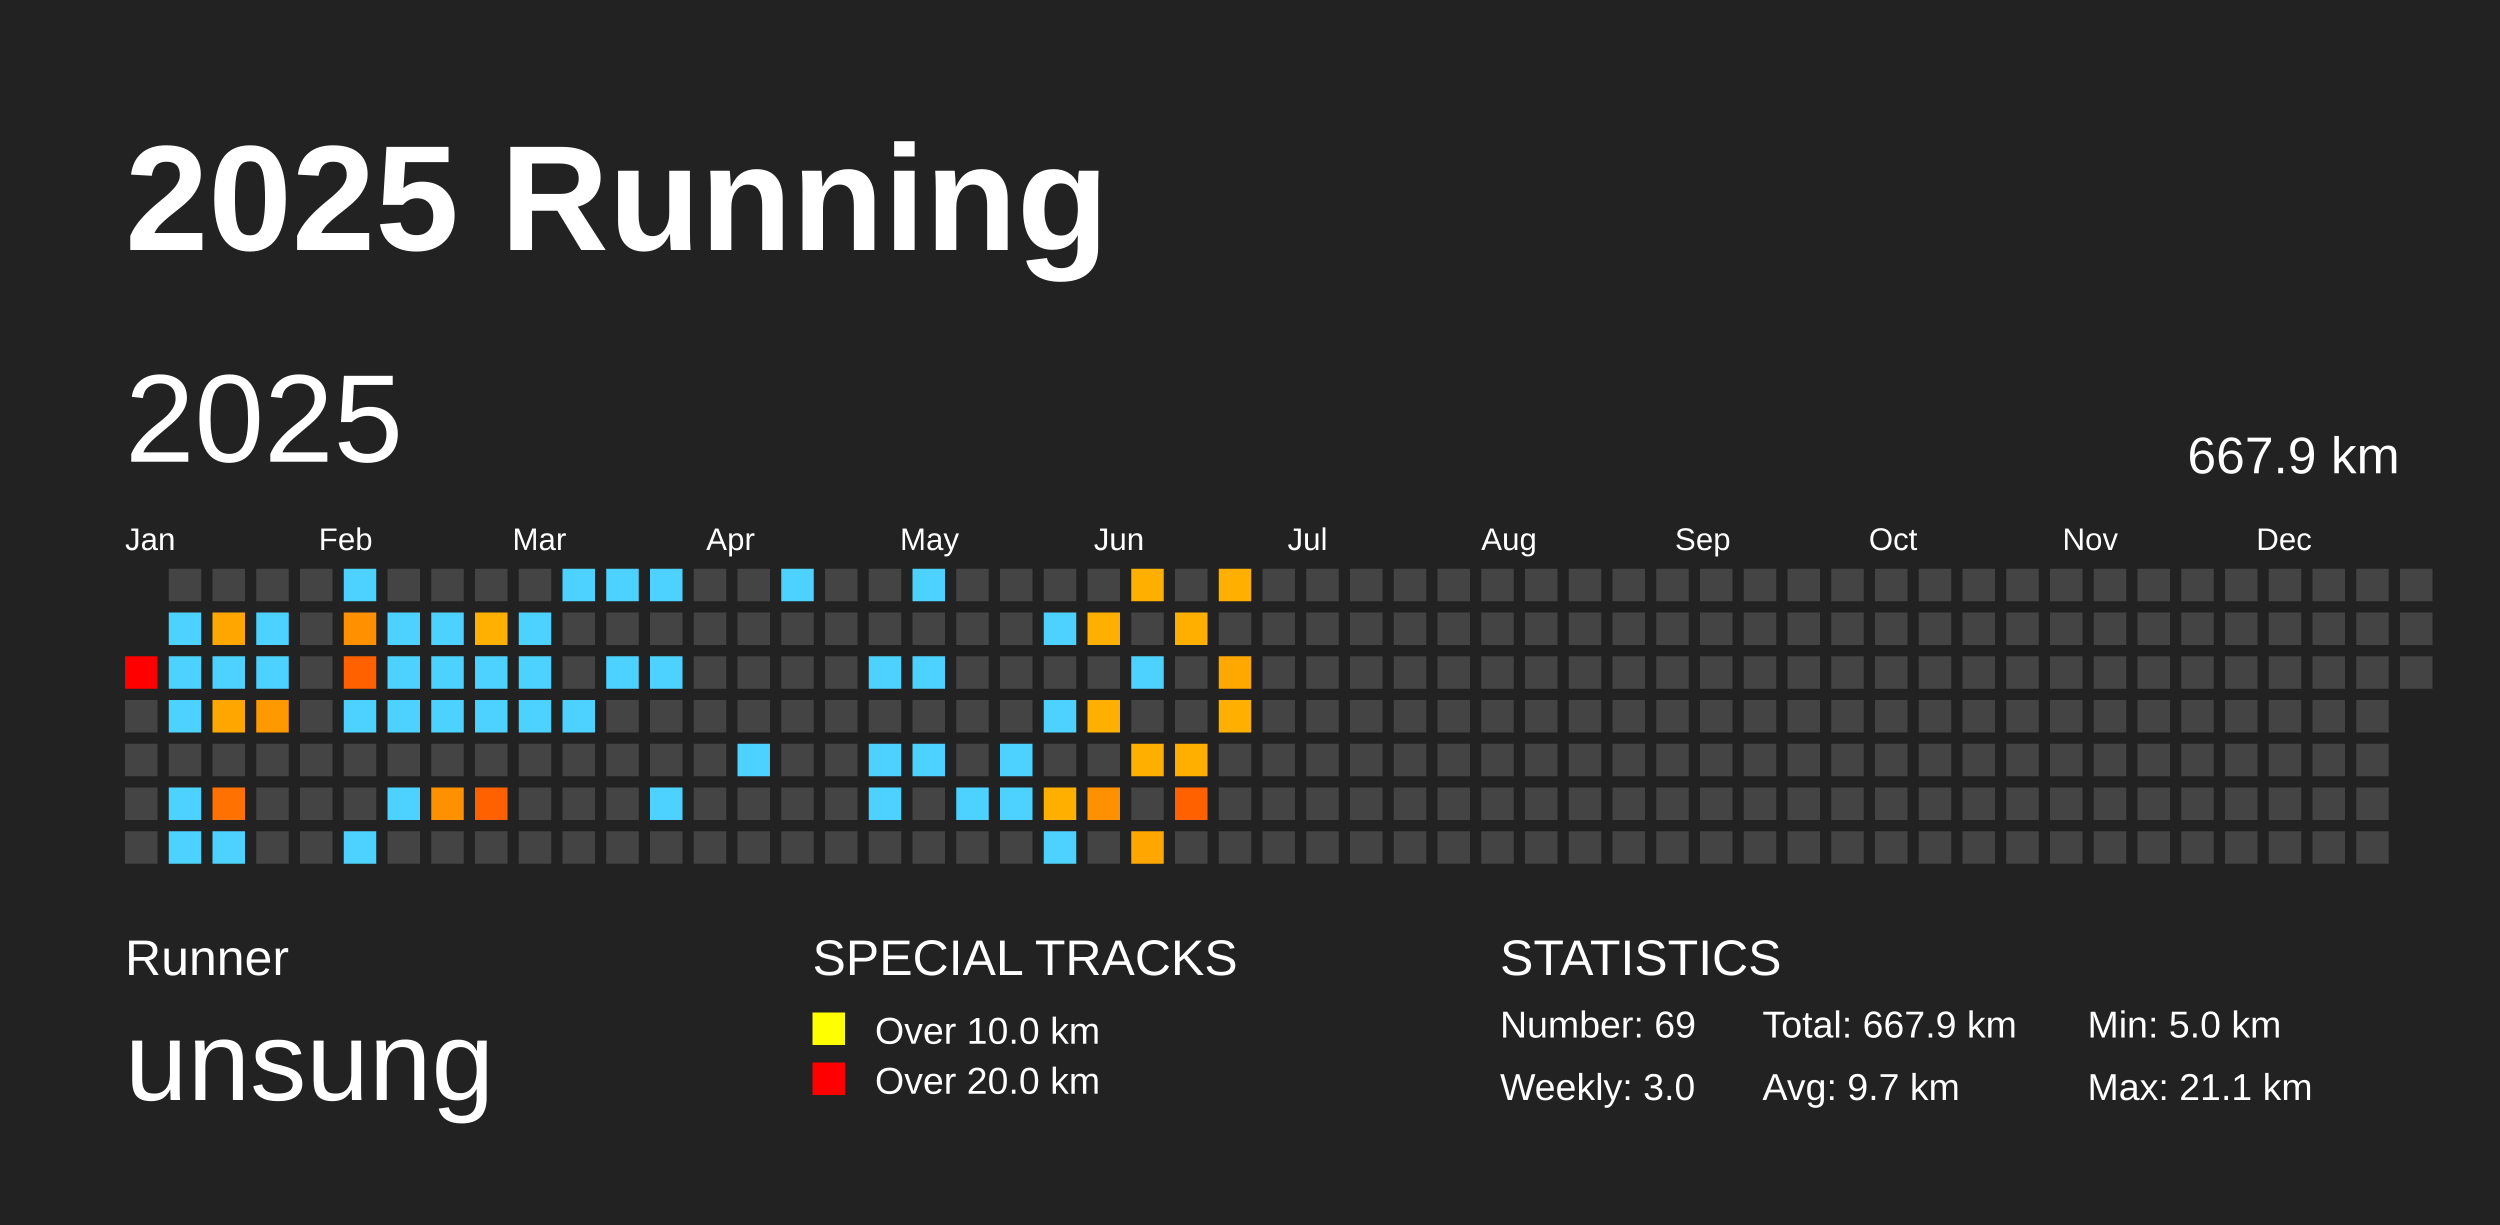
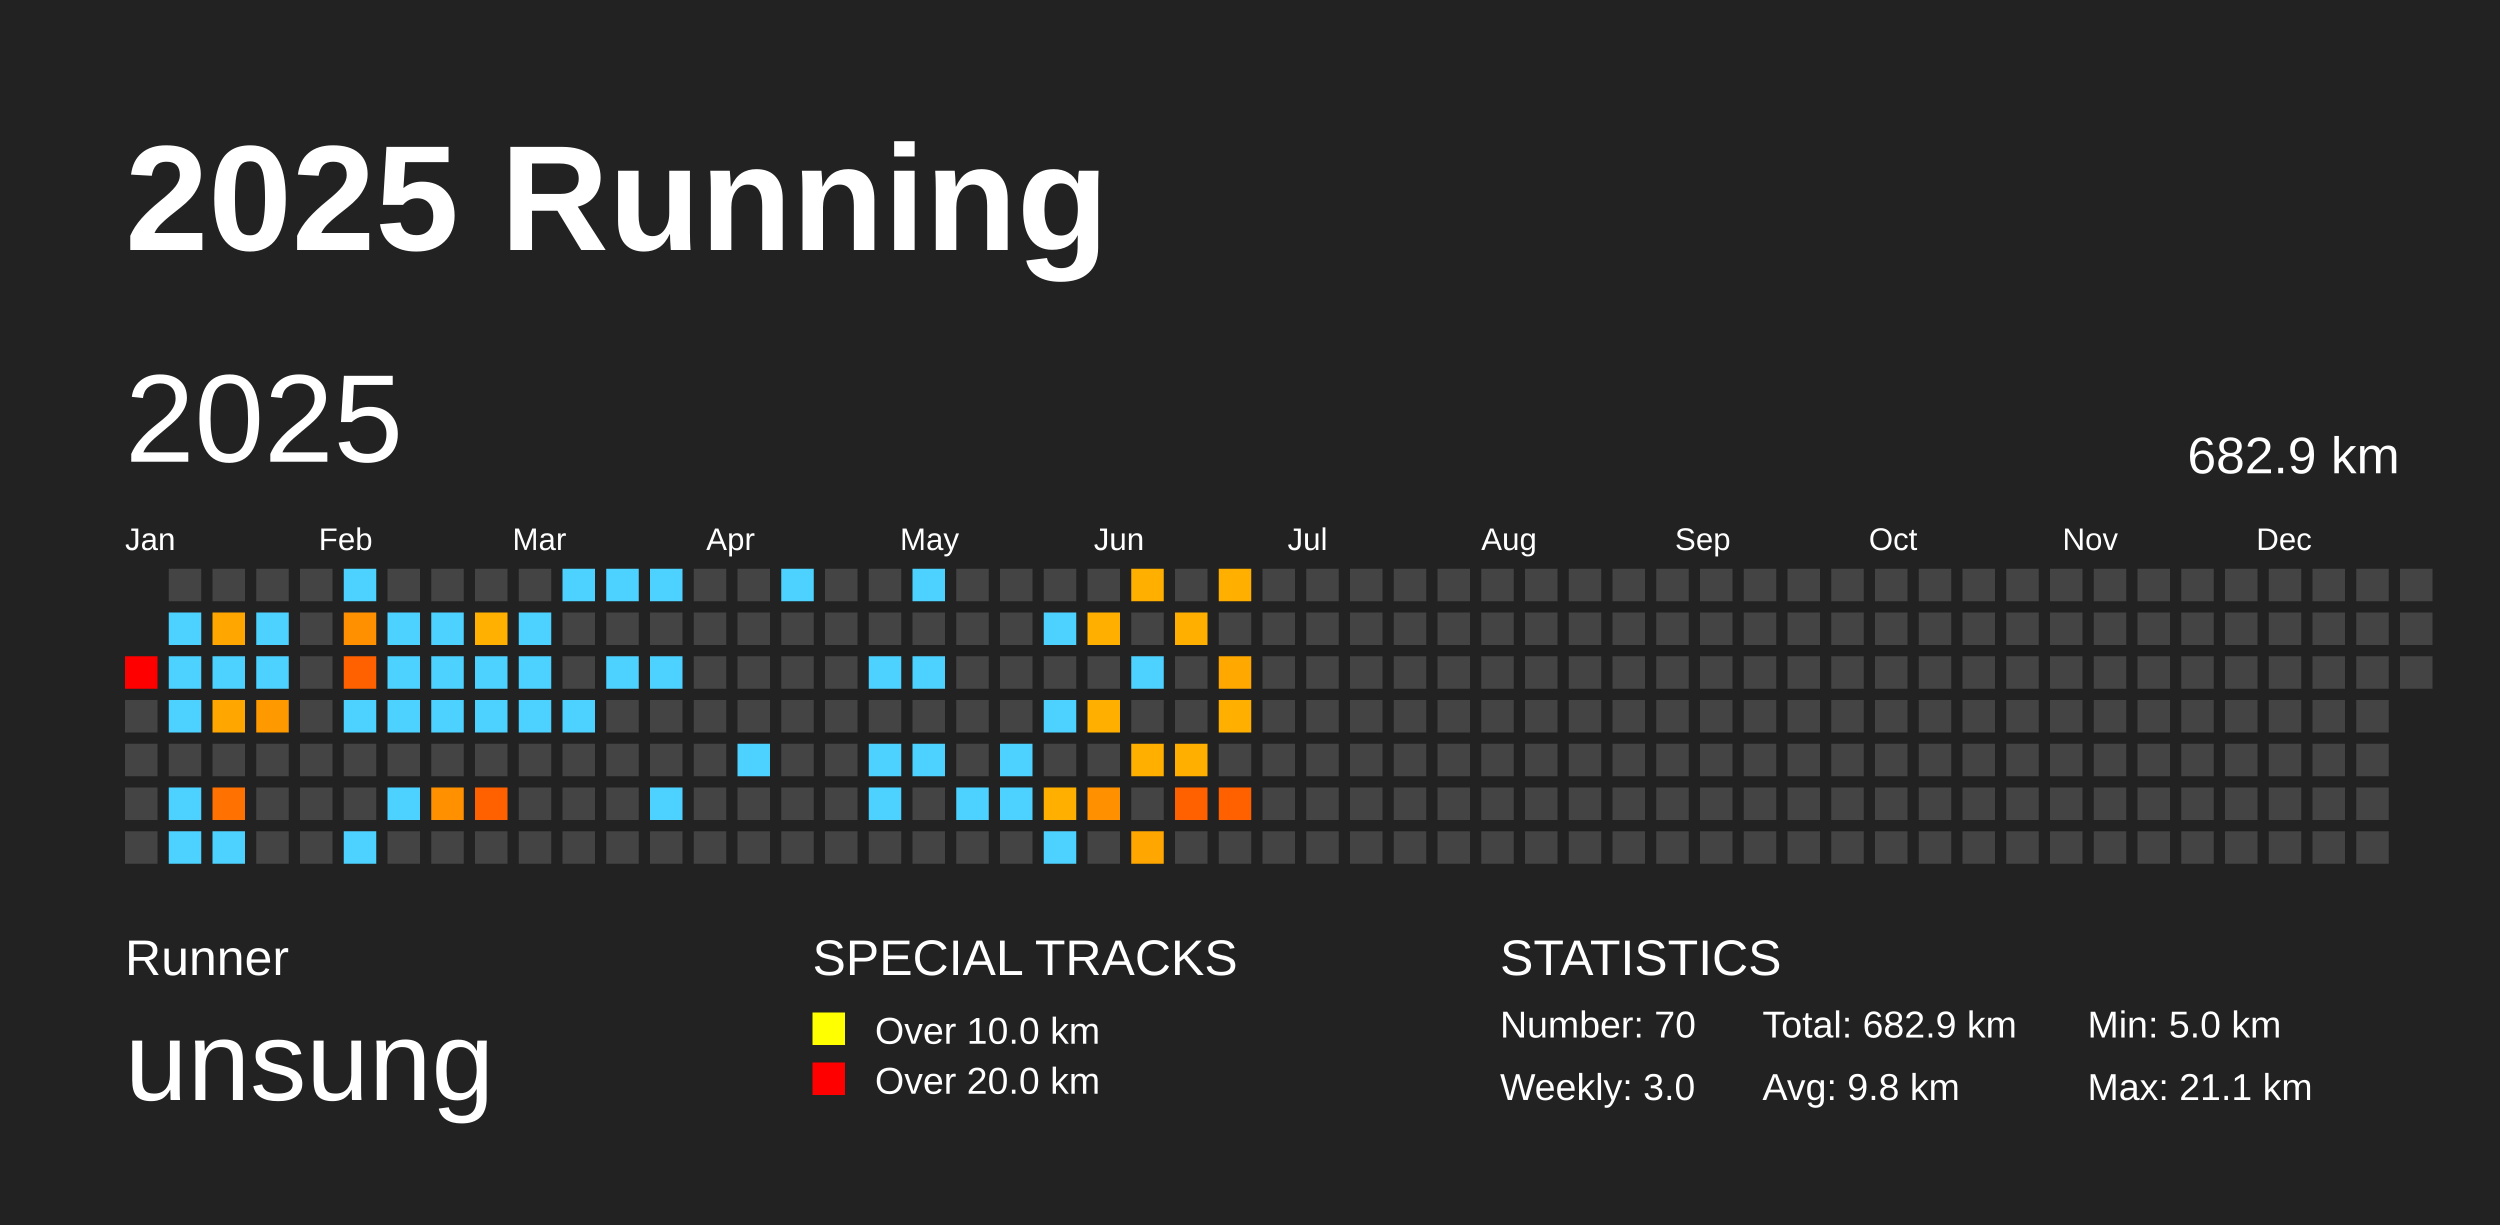
<svg xmlns="http://www.w3.org/2000/svg" baseProfile="full" height="98mm" version="1.1" viewBox="0,0,200,98" width="200mm">
  <defs />
  <rect fill="#222222" height="98" width="200" x="0" y="0" />
  <text fill="#FFFFFF" style="font-size:12px; font-family:Arial; font-weight:bold;" x="10" y="20">2025 Running</text>
  <text fill="#FFFFFF" style="font-size:4px; font-family:Arial" x="10" y="78">Runner</text>
  <text fill="#FFFFFF" style="font-size:9px; font-family:Arial" x="10" y="88">unsung</text>
  <text fill="#FFFFFF" style="font-size:4px; font-family:Arial" x="65" y="78">SPECIAL TRACKS</text>
  <rect fill="yellow" height="2.6" width="2.6" x="65" y="81" />
  <text fill="#FFFFFF" style="font-size:3px; font-family:Arial" x="70" y="83.5">Over 10.0 km</text>
  <rect fill="red" height="2.6" width="2.6" x="65" y="85" />
  <text fill="#FFFFFF" style="font-size:3px; font-family:Arial" x="70" y="87.5">Over 20.0 km</text>
  <text fill="#FFFFFF" style="font-size:4px; font-family:Arial" x="120" y="78">STATISTICS</text>
-   <text fill="#FFFFFF" style="font-size:3px; font-family:Arial" x="120" y="83">Number: 69</text>
+   <text fill="#FFFFFF" style="font-size:3px; font-family:Arial" x="120" y="83">Number: 70</text>
  <text fill="#FFFFFF" style="font-size:3px; font-family:Arial" x="120" y="88">Weekly: 3.0</text>
-   <text fill="#FFFFFF" style="font-size:3px; font-family:Arial" x="141" y="83">Total: 667.9 km</text>
-   <text fill="#FFFFFF" style="font-size:3px; font-family:Arial" x="141" y="88">Avg: 9.7 km</text>
+   <text fill="#FFFFFF" style="font-size:3px; font-family:Arial" x="141" y="83">Total: 682.9 km</text>
+   <text fill="#FFFFFF" style="font-size:3px; font-family:Arial" x="141" y="88">Avg: 9.8 km</text>
  <text fill="#FFFFFF" style="font-size:3px; font-family:Arial" x="167" y="83">Min: 5.0 km</text>
  <text fill="#FFFFFF" style="font-size:3px; font-family:Arial" x="167" y="88">Max: 21.1 km</text>
  <text dominant-baseline="hanging" fill="#FFFFFF" style="font-size:10.0px; font-family:Arial;" x="10" y="30">2025</text>
-   <text dominant-baseline="hanging" fill="#FFFFFF" style="font-size:4.125px; font-family:Arial;" x="175" y="35">667.9 km</text>
+   <text dominant-baseline="hanging" fill="#FFFFFF" style="font-size:4.125px; font-family:Arial;" x="175" y="35">682.9 km</text>
  <text fill="#FFFFFF" style="font-size:2.5px; font-family:Arial" x="10.0" y="44">Jan</text>
  <text fill="#FFFFFF" style="font-size:2.5px; font-family:Arial" x="25.5" y="44">Feb</text>
  <text fill="#FFFFFF" style="font-size:2.5px; font-family:Arial" x="41.0" y="44">Mar</text>
  <text fill="#FFFFFF" style="font-size:2.5px; font-family:Arial" x="56.5" y="44">Apr</text>
  <text fill="#FFFFFF" style="font-size:2.5px; font-family:Arial" x="72.0" y="44">May</text>
  <text fill="#FFFFFF" style="font-size:2.5px; font-family:Arial" x="87.5" y="44">Jun</text>
  <text fill="#FFFFFF" style="font-size:2.5px; font-family:Arial" x="103.0" y="44">Jul</text>
  <text fill="#FFFFFF" style="font-size:2.5px; font-family:Arial" x="118.5" y="44">Aug</text>
  <text fill="#FFFFFF" style="font-size:2.5px; font-family:Arial" x="134.0" y="44">Sep</text>
  <text fill="#FFFFFF" style="font-size:2.5px; font-family:Arial" x="149.5" y="44">Oct</text>
  <text fill="#FFFFFF" style="font-size:2.5px; font-family:Arial" x="165.0" y="44">Nov</text>
  <text fill="#FFFFFF" style="font-size:2.5px; font-family:Arial" x="180.5" y="44">Dec</text>
  <rect fill="red" height="2.6" width="2.6" x="10.0" y="52.5" />
  <rect fill="#444444" height="2.6" width="2.6" x="10.0" y="56.0" />
  <rect fill="#444444" height="2.6" width="2.6" x="10.0" y="59.5" />
  <rect fill="#444444" height="2.6" width="2.6" x="10.0" y="63.0" />
  <rect fill="#444444" height="2.6" width="2.6" x="10.0" y="66.5" />
  <rect fill="#444444" height="2.6" width="2.6" x="13.5" y="45.5" />
  <rect fill="#4dd2ff" height="2.6" width="2.6" x="13.5" y="49.0" />
  <rect fill="#4dd2ff" height="2.6" width="2.6" x="13.5" y="52.5" />
  <rect fill="#4dd2ff" height="2.6" width="2.6" x="13.5" y="56.0" />
  <rect fill="#444444" height="2.6" width="2.6" x="13.5" y="59.5" />
  <rect fill="#4dd2ff" height="2.6" width="2.6" x="13.5" y="63.0" />
  <rect fill="#4dd2ff" height="2.6" width="2.6" x="13.5" y="66.5" />
  <rect fill="#444444" height="2.6" width="2.6" x="17.0" y="45.5" />
  <rect fill="#ffa700" height="2.6" width="2.6" x="17.0" y="49.0" />
  <rect fill="#4dd2ff" height="2.6" width="2.6" x="17.0" y="52.5" />
  <rect fill="#ffa700" height="2.6" width="2.6" x="17.0" y="56.0" />
  <rect fill="#444444" height="2.6" width="2.6" x="17.0" y="59.5" />
  <rect fill="#ff7100" height="2.6" width="2.6" x="17.0" y="63.0" />
  <rect fill="#4dd2ff" height="2.6" width="2.6" x="17.0" y="66.5" />
  <rect fill="#444444" height="2.6" width="2.6" x="20.5" y="45.5" />
  <rect fill="#4dd2ff" height="2.6" width="2.6" x="20.5" y="49.0" />
  <rect fill="#4dd2ff" height="2.6" width="2.6" x="20.5" y="52.5" />
  <rect fill="#ff9900" height="2.6" width="2.6" x="20.5" y="56.0" />
  <rect fill="#444444" height="2.6" width="2.6" x="20.5" y="59.5" />
  <rect fill="#444444" height="2.6" width="2.6" x="20.5" y="63.0" />
  <rect fill="#444444" height="2.6" width="2.6" x="20.5" y="66.5" />
  <rect fill="#444444" height="2.6" width="2.6" x="24.0" y="45.5" />
  <rect fill="#444444" height="2.6" width="2.6" x="24.0" y="49.0" />
  <rect fill="#444444" height="2.6" width="2.6" x="24.0" y="52.5" />
  <rect fill="#444444" height="2.6" width="2.6" x="24.0" y="56.0" />
  <rect fill="#444444" height="2.6" width="2.6" x="24.0" y="59.5" />
  <rect fill="#444444" height="2.6" width="2.6" x="24.0" y="63.0" />
  <rect fill="#444444" height="2.6" width="2.6" x="24.0" y="66.5" />
  <rect fill="#4dd2ff" height="2.6" width="2.6" x="27.5" y="45.5" />
  <rect fill="#ff9000" height="2.6" width="2.6" x="27.5" y="49.0" />
  <rect fill="#ff6100" height="2.6" width="2.6" x="27.5" y="52.5" />
  <rect fill="#4dd2ff" height="2.6" width="2.6" x="27.5" y="56.0" />
  <rect fill="#444444" height="2.6" width="2.6" x="27.5" y="59.5" />
  <rect fill="#444444" height="2.6" width="2.6" x="27.5" y="63.0" />
  <rect fill="#4dd2ff" height="2.6" width="2.6" x="27.5" y="66.5" />
  <rect fill="#444444" height="2.6" width="2.6" x="31.0" y="45.5" />
  <rect fill="#4dd2ff" height="2.6" width="2.6" x="31.0" y="49.0" />
  <rect fill="#4dd2ff" height="2.6" width="2.6" x="31.0" y="52.5" />
  <rect fill="#4dd2ff" height="2.6" width="2.6" x="31.0" y="56.0" />
  <rect fill="#444444" height="2.6" width="2.6" x="31.0" y="59.5" />
  <rect fill="#4dd2ff" height="2.6" width="2.6" x="31.0" y="63.0" />
  <rect fill="#444444" height="2.6" width="2.6" x="31.0" y="66.5" />
  <rect fill="#444444" height="2.6" width="2.6" x="34.5" y="45.5" />
  <rect fill="#4dd2ff" height="2.6" width="2.6" x="34.5" y="49.0" />
  <rect fill="#4dd2ff" height="2.6" width="2.6" x="34.5" y="52.5" />
  <rect fill="#4dd2ff" height="2.6" width="2.6" x="34.5" y="56.0" />
  <rect fill="#444444" height="2.6" width="2.6" x="34.5" y="59.5" />
  <rect fill="#ff9100" height="2.6" width="2.6" x="34.5" y="63.0" />
  <rect fill="#444444" height="2.6" width="2.6" x="34.5" y="66.5" />
  <rect fill="#444444" height="2.6" width="2.6" x="38.0" y="45.5" />
  <rect fill="#ffb000" height="2.6" width="2.6" x="38.0" y="49.0" />
  <rect fill="#4dd2ff" height="2.6" width="2.6" x="38.0" y="52.5" />
  <rect fill="#4dd2ff" height="2.6" width="2.6" x="38.0" y="56.0" />
  <rect fill="#444444" height="2.6" width="2.6" x="38.0" y="59.5" />
  <rect fill="#ff6100" height="2.6" width="2.6" x="38.0" y="63.0" />
  <rect fill="#444444" height="2.6" width="2.6" x="38.0" y="66.5" />
  <rect fill="#444444" height="2.6" width="2.6" x="41.5" y="45.5" />
  <rect fill="#4dd2ff" height="2.6" width="2.6" x="41.5" y="49.0" />
  <rect fill="#4dd2ff" height="2.6" width="2.6" x="41.5" y="52.5" />
  <rect fill="#4dd2ff" height="2.6" width="2.6" x="41.5" y="56.0" />
  <rect fill="#444444" height="2.6" width="2.6" x="41.5" y="59.5" />
  <rect fill="#444444" height="2.6" width="2.6" x="41.5" y="63.0" />
  <rect fill="#444444" height="2.6" width="2.6" x="41.5" y="66.5" />
  <rect fill="#4dd2ff" height="2.6" width="2.6" x="45.0" y="45.5" />
  <rect fill="#444444" height="2.6" width="2.6" x="45.0" y="49.0" />
  <rect fill="#444444" height="2.6" width="2.6" x="45.0" y="52.5" />
  <rect fill="#4dd2ff" height="2.6" width="2.6" x="45.0" y="56.0" />
  <rect fill="#444444" height="2.6" width="2.6" x="45.0" y="59.5" />
  <rect fill="#444444" height="2.6" width="2.6" x="45.0" y="63.0" />
  <rect fill="#444444" height="2.6" width="2.6" x="45.0" y="66.5" />
  <rect fill="#4dd2ff" height="2.6" width="2.6" x="48.5" y="45.5" />
  <rect fill="#444444" height="2.6" width="2.6" x="48.5" y="49.0" />
  <rect fill="#4dd2ff" height="2.6" width="2.6" x="48.5" y="52.5" />
  <rect fill="#444444" height="2.6" width="2.6" x="48.5" y="56.0" />
  <rect fill="#444444" height="2.6" width="2.6" x="48.5" y="59.5" />
  <rect fill="#444444" height="2.6" width="2.6" x="48.5" y="63.0" />
  <rect fill="#444444" height="2.6" width="2.6" x="48.5" y="66.5" />
  <rect fill="#4dd2ff" height="2.6" width="2.6" x="52.0" y="45.5" />
  <rect fill="#444444" height="2.6" width="2.6" x="52.0" y="49.0" />
  <rect fill="#4dd2ff" height="2.6" width="2.6" x="52.0" y="52.5" />
  <rect fill="#444444" height="2.6" width="2.6" x="52.0" y="56.0" />
  <rect fill="#444444" height="2.6" width="2.6" x="52.0" y="59.5" />
  <rect fill="#4dd2ff" height="2.6" width="2.6" x="52.0" y="63.0" />
  <rect fill="#444444" height="2.6" width="2.6" x="52.0" y="66.5" />
  <rect fill="#444444" height="2.6" width="2.6" x="55.5" y="45.5" />
  <rect fill="#444444" height="2.6" width="2.6" x="55.5" y="49.0" />
  <rect fill="#444444" height="2.6" width="2.6" x="55.5" y="52.5" />
  <rect fill="#444444" height="2.6" width="2.6" x="55.5" y="56.0" />
  <rect fill="#444444" height="2.6" width="2.6" x="55.5" y="59.5" />
  <rect fill="#444444" height="2.6" width="2.6" x="55.5" y="63.0" />
  <rect fill="#444444" height="2.6" width="2.6" x="55.5" y="66.5" />
  <rect fill="#444444" height="2.6" width="2.6" x="59.0" y="45.5" />
  <rect fill="#444444" height="2.6" width="2.6" x="59.0" y="49.0" />
  <rect fill="#444444" height="2.6" width="2.6" x="59.0" y="52.5" />
  <rect fill="#444444" height="2.6" width="2.6" x="59.0" y="56.0" />
  <rect fill="#4dd2ff" height="2.6" width="2.6" x="59.0" y="59.5" />
  <rect fill="#444444" height="2.6" width="2.6" x="59.0" y="63.0" />
  <rect fill="#444444" height="2.6" width="2.6" x="59.0" y="66.5" />
  <rect fill="#4dd2ff" height="2.6" width="2.6" x="62.5" y="45.5" />
  <rect fill="#444444" height="2.6" width="2.6" x="62.5" y="49.0" />
  <rect fill="#444444" height="2.6" width="2.6" x="62.5" y="52.5" />
  <rect fill="#444444" height="2.6" width="2.6" x="62.5" y="56.0" />
  <rect fill="#444444" height="2.6" width="2.6" x="62.5" y="59.5" />
  <rect fill="#444444" height="2.6" width="2.6" x="62.5" y="63.0" />
  <rect fill="#444444" height="2.6" width="2.6" x="62.5" y="66.5" />
  <rect fill="#444444" height="2.6" width="2.6" x="66.0" y="45.5" />
  <rect fill="#444444" height="2.6" width="2.6" x="66.0" y="49.0" />
  <rect fill="#444444" height="2.6" width="2.6" x="66.0" y="52.5" />
  <rect fill="#444444" height="2.6" width="2.6" x="66.0" y="56.0" />
  <rect fill="#444444" height="2.6" width="2.6" x="66.0" y="59.5" />
  <rect fill="#444444" height="2.6" width="2.6" x="66.0" y="63.0" />
  <rect fill="#444444" height="2.6" width="2.6" x="66.0" y="66.5" />
  <rect fill="#444444" height="2.6" width="2.6" x="69.5" y="45.5" />
  <rect fill="#444444" height="2.6" width="2.6" x="69.5" y="49.0" />
  <rect fill="#4dd2ff" height="2.6" width="2.6" x="69.5" y="52.5" />
  <rect fill="#444444" height="2.6" width="2.6" x="69.5" y="56.0" />
  <rect fill="#4dd2ff" height="2.6" width="2.6" x="69.5" y="59.5" />
  <rect fill="#4dd2ff" height="2.6" width="2.6" x="69.5" y="63.0" />
  <rect fill="#444444" height="2.6" width="2.6" x="69.5" y="66.5" />
  <rect fill="#4dd2ff" height="2.6" width="2.6" x="73.0" y="45.5" />
  <rect fill="#444444" height="2.6" width="2.6" x="73.0" y="49.0" />
  <rect fill="#4dd2ff" height="2.6" width="2.6" x="73.0" y="52.5" />
  <rect fill="#444444" height="2.6" width="2.6" x="73.0" y="56.0" />
  <rect fill="#4dd2ff" height="2.6" width="2.6" x="73.0" y="59.5" />
  <rect fill="#444444" height="2.6" width="2.6" x="73.0" y="63.0" />
  <rect fill="#444444" height="2.6" width="2.6" x="73.0" y="66.5" />
  <rect fill="#444444" height="2.6" width="2.6" x="76.5" y="45.5" />
  <rect fill="#444444" height="2.6" width="2.6" x="76.5" y="49.0" />
  <rect fill="#444444" height="2.6" width="2.6" x="76.5" y="52.5" />
  <rect fill="#444444" height="2.6" width="2.6" x="76.5" y="56.0" />
  <rect fill="#444444" height="2.6" width="2.6" x="76.5" y="59.5" />
  <rect fill="#4dd2ff" height="2.6" width="2.6" x="76.5" y="63.0" />
  <rect fill="#444444" height="2.6" width="2.6" x="76.5" y="66.5" />
  <rect fill="#444444" height="2.6" width="2.6" x="80.0" y="45.5" />
  <rect fill="#444444" height="2.6" width="2.6" x="80.0" y="49.0" />
  <rect fill="#444444" height="2.6" width="2.6" x="80.0" y="52.5" />
  <rect fill="#444444" height="2.6" width="2.6" x="80.0" y="56.0" />
  <rect fill="#4dd2ff" height="2.6" width="2.6" x="80.0" y="59.5" />
  <rect fill="#4dd2ff" height="2.6" width="2.6" x="80.0" y="63.0" />
  <rect fill="#444444" height="2.6" width="2.6" x="80.0" y="66.5" />
  <rect fill="#444444" height="2.6" width="2.6" x="83.5" y="45.5" />
  <rect fill="#4dd2ff" height="2.6" width="2.6" x="83.5" y="49.0" />
  <rect fill="#444444" height="2.6" width="2.6" x="83.5" y="52.5" />
  <rect fill="#4dd2ff" height="2.6" width="2.6" x="83.5" y="56.0" />
  <rect fill="#444444" height="2.6" width="2.6" x="83.5" y="59.5" />
  <rect fill="#ffaf00" height="2.6" width="2.6" x="83.5" y="63.0" />
  <rect fill="#4dd2ff" height="2.6" width="2.6" x="83.5" y="66.5" />
  <rect fill="#444444" height="2.6" width="2.6" x="87.0" y="45.5" />
  <rect fill="#ffaf00" height="2.6" width="2.6" x="87.0" y="49.0" />
  <rect fill="#444444" height="2.6" width="2.6" x="87.0" y="52.5" />
  <rect fill="#ffaf00" height="2.6" width="2.6" x="87.0" y="56.0" />
  <rect fill="#444444" height="2.6" width="2.6" x="87.0" y="59.5" />
  <rect fill="#ff9000" height="2.6" width="2.6" x="87.0" y="63.0" />
  <rect fill="#444444" height="2.6" width="2.6" x="87.0" y="66.5" />
  <rect fill="#ffaf00" height="2.6" width="2.6" x="90.5" y="45.5" />
  <rect fill="#444444" height="2.6" width="2.6" x="90.5" y="49.0" />
  <rect fill="#4dd2ff" height="2.6" width="2.6" x="90.5" y="52.5" />
  <rect fill="#444444" height="2.6" width="2.6" x="90.5" y="56.0" />
  <rect fill="#ffaf00" height="2.6" width="2.6" x="90.5" y="59.5" />
  <rect fill="#444444" height="2.6" width="2.6" x="90.5" y="63.0" />
  <rect fill="#ffa700" height="2.6" width="2.6" x="90.5" y="66.5" />
  <rect fill="#444444" height="2.6" width="2.6" x="94.0" y="45.5" />
  <rect fill="#ffaf00" height="2.6" width="2.6" x="94.0" y="49.0" />
  <rect fill="#444444" height="2.6" width="2.6" x="94.0" y="52.5" />
  <rect fill="#444444" height="2.6" width="2.6" x="94.0" y="56.0" />
  <rect fill="#ffaf00" height="2.6" width="2.6" x="94.0" y="59.5" />
  <rect fill="#ff6000" height="2.6" width="2.6" x="94.0" y="63.0" />
  <rect fill="#444444" height="2.6" width="2.6" x="94.0" y="66.5" />
  <rect fill="#ffaf00" height="2.6" width="2.6" x="97.5" y="45.5" />
  <rect fill="#444444" height="2.6" width="2.6" x="97.5" y="49.0" />
  <rect fill="#ffa800" height="2.6" width="2.6" x="97.5" y="52.5" />
  <rect fill="#ffaf00" height="2.6" width="2.6" x="97.5" y="56.0" />
  <rect fill="#444444" height="2.6" width="2.6" x="97.5" y="59.5" />
-   <rect fill="#444444" height="2.6" width="2.6" x="97.5" y="63.0" />
+   <rect fill="#ff6000" height="2.6" width="2.6" x="97.5" y="63.0" />
  <rect fill="#444444" height="2.6" width="2.6" x="97.5" y="66.5" />
  <rect fill="#444444" height="2.6" width="2.6" x="101.0" y="45.5" />
  <rect fill="#444444" height="2.6" width="2.6" x="101.0" y="49.0" />
  <rect fill="#444444" height="2.6" width="2.6" x="101.0" y="52.5" />
  <rect fill="#444444" height="2.6" width="2.6" x="101.0" y="56.0" />
  <rect fill="#444444" height="2.6" width="2.6" x="101.0" y="59.5" />
  <rect fill="#444444" height="2.6" width="2.6" x="101.0" y="63.0" />
  <rect fill="#444444" height="2.6" width="2.6" x="101.0" y="66.5" />
  <rect fill="#444444" height="2.6" width="2.6" x="104.5" y="45.5" />
  <rect fill="#444444" height="2.6" width="2.6" x="104.5" y="49.0" />
  <rect fill="#444444" height="2.6" width="2.6" x="104.5" y="52.5" />
  <rect fill="#444444" height="2.6" width="2.6" x="104.5" y="56.0" />
  <rect fill="#444444" height="2.6" width="2.6" x="104.5" y="59.5" />
  <rect fill="#444444" height="2.6" width="2.6" x="104.5" y="63.0" />
  <rect fill="#444444" height="2.6" width="2.6" x="104.5" y="66.5" />
  <rect fill="#444444" height="2.6" width="2.6" x="108.0" y="45.5" />
  <rect fill="#444444" height="2.6" width="2.6" x="108.0" y="49.0" />
  <rect fill="#444444" height="2.6" width="2.6" x="108.0" y="52.5" />
  <rect fill="#444444" height="2.6" width="2.6" x="108.0" y="56.0" />
  <rect fill="#444444" height="2.6" width="2.6" x="108.0" y="59.5" />
  <rect fill="#444444" height="2.6" width="2.6" x="108.0" y="63.0" />
  <rect fill="#444444" height="2.6" width="2.6" x="108.0" y="66.5" />
  <rect fill="#444444" height="2.6" width="2.6" x="111.5" y="45.5" />
  <rect fill="#444444" height="2.6" width="2.6" x="111.5" y="49.0" />
  <rect fill="#444444" height="2.6" width="2.6" x="111.5" y="52.5" />
  <rect fill="#444444" height="2.6" width="2.6" x="111.5" y="56.0" />
  <rect fill="#444444" height="2.6" width="2.6" x="111.5" y="59.5" />
  <rect fill="#444444" height="2.6" width="2.6" x="111.5" y="63.0" />
  <rect fill="#444444" height="2.6" width="2.6" x="111.5" y="66.5" />
  <rect fill="#444444" height="2.6" width="2.6" x="115.0" y="45.5" />
  <rect fill="#444444" height="2.6" width="2.6" x="115.0" y="49.0" />
  <rect fill="#444444" height="2.6" width="2.6" x="115.0" y="52.5" />
  <rect fill="#444444" height="2.6" width="2.6" x="115.0" y="56.0" />
  <rect fill="#444444" height="2.6" width="2.6" x="115.0" y="59.5" />
  <rect fill="#444444" height="2.6" width="2.6" x="115.0" y="63.0" />
  <rect fill="#444444" height="2.6" width="2.6" x="115.0" y="66.5" />
  <rect fill="#444444" height="2.6" width="2.6" x="118.5" y="45.5" />
  <rect fill="#444444" height="2.6" width="2.6" x="118.5" y="49.0" />
  <rect fill="#444444" height="2.6" width="2.6" x="118.5" y="52.5" />
  <rect fill="#444444" height="2.6" width="2.6" x="118.5" y="56.0" />
  <rect fill="#444444" height="2.6" width="2.6" x="118.5" y="59.5" />
  <rect fill="#444444" height="2.6" width="2.6" x="118.5" y="63.0" />
  <rect fill="#444444" height="2.6" width="2.6" x="118.5" y="66.5" />
  <rect fill="#444444" height="2.6" width="2.6" x="122.0" y="45.5" />
  <rect fill="#444444" height="2.6" width="2.6" x="122.0" y="49.0" />
  <rect fill="#444444" height="2.6" width="2.6" x="122.0" y="52.5" />
  <rect fill="#444444" height="2.6" width="2.6" x="122.0" y="56.0" />
  <rect fill="#444444" height="2.6" width="2.6" x="122.0" y="59.5" />
  <rect fill="#444444" height="2.6" width="2.6" x="122.0" y="63.0" />
  <rect fill="#444444" height="2.6" width="2.6" x="122.0" y="66.5" />
  <rect fill="#444444" height="2.6" width="2.6" x="125.5" y="45.5" />
  <rect fill="#444444" height="2.6" width="2.6" x="125.5" y="49.0" />
  <rect fill="#444444" height="2.6" width="2.6" x="125.5" y="52.5" />
  <rect fill="#444444" height="2.6" width="2.6" x="125.5" y="56.0" />
  <rect fill="#444444" height="2.6" width="2.6" x="125.5" y="59.5" />
  <rect fill="#444444" height="2.6" width="2.6" x="125.5" y="63.0" />
  <rect fill="#444444" height="2.6" width="2.6" x="125.5" y="66.5" />
  <rect fill="#444444" height="2.6" width="2.6" x="129.0" y="45.5" />
  <rect fill="#444444" height="2.6" width="2.6" x="129.0" y="49.0" />
  <rect fill="#444444" height="2.6" width="2.6" x="129.0" y="52.5" />
  <rect fill="#444444" height="2.6" width="2.6" x="129.0" y="56.0" />
  <rect fill="#444444" height="2.6" width="2.6" x="129.0" y="59.5" />
  <rect fill="#444444" height="2.6" width="2.6" x="129.0" y="63.0" />
  <rect fill="#444444" height="2.6" width="2.6" x="129.0" y="66.5" />
  <rect fill="#444444" height="2.6" width="2.6" x="132.5" y="45.5" />
  <rect fill="#444444" height="2.6" width="2.6" x="132.5" y="49.0" />
  <rect fill="#444444" height="2.6" width="2.6" x="132.5" y="52.5" />
  <rect fill="#444444" height="2.6" width="2.6" x="132.5" y="56.0" />
  <rect fill="#444444" height="2.6" width="2.6" x="132.5" y="59.5" />
  <rect fill="#444444" height="2.6" width="2.6" x="132.5" y="63.0" />
  <rect fill="#444444" height="2.6" width="2.6" x="132.5" y="66.5" />
  <rect fill="#444444" height="2.6" width="2.6" x="136.0" y="45.5" />
  <rect fill="#444444" height="2.6" width="2.6" x="136.0" y="49.0" />
  <rect fill="#444444" height="2.6" width="2.6" x="136.0" y="52.5" />
  <rect fill="#444444" height="2.6" width="2.6" x="136.0" y="56.0" />
  <rect fill="#444444" height="2.6" width="2.6" x="136.0" y="59.5" />
  <rect fill="#444444" height="2.6" width="2.6" x="136.0" y="63.0" />
  <rect fill="#444444" height="2.6" width="2.6" x="136.0" y="66.5" />
  <rect fill="#444444" height="2.6" width="2.6" x="139.5" y="45.5" />
  <rect fill="#444444" height="2.6" width="2.6" x="139.5" y="49.0" />
  <rect fill="#444444" height="2.6" width="2.6" x="139.5" y="52.5" />
  <rect fill="#444444" height="2.6" width="2.6" x="139.5" y="56.0" />
  <rect fill="#444444" height="2.6" width="2.6" x="139.5" y="59.5" />
  <rect fill="#444444" height="2.6" width="2.6" x="139.5" y="63.0" />
  <rect fill="#444444" height="2.6" width="2.6" x="139.5" y="66.5" />
  <rect fill="#444444" height="2.6" width="2.6" x="143.0" y="45.5" />
  <rect fill="#444444" height="2.6" width="2.6" x="143.0" y="49.0" />
  <rect fill="#444444" height="2.6" width="2.6" x="143.0" y="52.5" />
  <rect fill="#444444" height="2.6" width="2.6" x="143.0" y="56.0" />
  <rect fill="#444444" height="2.6" width="2.6" x="143.0" y="59.5" />
  <rect fill="#444444" height="2.6" width="2.6" x="143.0" y="63.0" />
  <rect fill="#444444" height="2.6" width="2.6" x="143.0" y="66.5" />
  <rect fill="#444444" height="2.6" width="2.6" x="146.5" y="45.5" />
  <rect fill="#444444" height="2.6" width="2.6" x="146.5" y="49.0" />
  <rect fill="#444444" height="2.6" width="2.6" x="146.5" y="52.5" />
  <rect fill="#444444" height="2.6" width="2.6" x="146.5" y="56.0" />
  <rect fill="#444444" height="2.6" width="2.6" x="146.5" y="59.5" />
  <rect fill="#444444" height="2.6" width="2.6" x="146.5" y="63.0" />
  <rect fill="#444444" height="2.6" width="2.6" x="146.5" y="66.5" />
  <rect fill="#444444" height="2.6" width="2.6" x="150.0" y="45.5" />
  <rect fill="#444444" height="2.6" width="2.6" x="150.0" y="49.0" />
  <rect fill="#444444" height="2.6" width="2.6" x="150.0" y="52.5" />
  <rect fill="#444444" height="2.6" width="2.6" x="150.0" y="56.0" />
  <rect fill="#444444" height="2.6" width="2.6" x="150.0" y="59.5" />
  <rect fill="#444444" height="2.6" width="2.6" x="150.0" y="63.0" />
  <rect fill="#444444" height="2.6" width="2.6" x="150.0" y="66.5" />
  <rect fill="#444444" height="2.6" width="2.6" x="153.5" y="45.5" />
  <rect fill="#444444" height="2.6" width="2.6" x="153.5" y="49.0" />
  <rect fill="#444444" height="2.6" width="2.6" x="153.5" y="52.5" />
  <rect fill="#444444" height="2.6" width="2.6" x="153.5" y="56.0" />
  <rect fill="#444444" height="2.6" width="2.6" x="153.5" y="59.5" />
  <rect fill="#444444" height="2.6" width="2.6" x="153.5" y="63.0" />
  <rect fill="#444444" height="2.6" width="2.6" x="153.5" y="66.5" />
  <rect fill="#444444" height="2.6" width="2.6" x="157.0" y="45.5" />
  <rect fill="#444444" height="2.6" width="2.6" x="157.0" y="49.0" />
  <rect fill="#444444" height="2.6" width="2.6" x="157.0" y="52.5" />
  <rect fill="#444444" height="2.6" width="2.6" x="157.0" y="56.0" />
  <rect fill="#444444" height="2.6" width="2.6" x="157.0" y="59.5" />
  <rect fill="#444444" height="2.6" width="2.6" x="157.0" y="63.0" />
  <rect fill="#444444" height="2.6" width="2.6" x="157.0" y="66.5" />
  <rect fill="#444444" height="2.6" width="2.6" x="160.5" y="45.5" />
  <rect fill="#444444" height="2.6" width="2.6" x="160.5" y="49.0" />
  <rect fill="#444444" height="2.6" width="2.6" x="160.5" y="52.5" />
  <rect fill="#444444" height="2.6" width="2.6" x="160.5" y="56.0" />
  <rect fill="#444444" height="2.6" width="2.6" x="160.5" y="59.5" />
  <rect fill="#444444" height="2.6" width="2.6" x="160.5" y="63.0" />
  <rect fill="#444444" height="2.6" width="2.6" x="160.5" y="66.5" />
  <rect fill="#444444" height="2.6" width="2.6" x="164.0" y="45.5" />
  <rect fill="#444444" height="2.6" width="2.6" x="164.0" y="49.0" />
  <rect fill="#444444" height="2.6" width="2.6" x="164.0" y="52.5" />
  <rect fill="#444444" height="2.6" width="2.6" x="164.0" y="56.0" />
  <rect fill="#444444" height="2.6" width="2.6" x="164.0" y="59.5" />
  <rect fill="#444444" height="2.6" width="2.6" x="164.0" y="63.0" />
  <rect fill="#444444" height="2.6" width="2.6" x="164.0" y="66.5" />
  <rect fill="#444444" height="2.6" width="2.6" x="167.5" y="45.5" />
  <rect fill="#444444" height="2.6" width="2.6" x="167.5" y="49.0" />
  <rect fill="#444444" height="2.6" width="2.6" x="167.5" y="52.5" />
  <rect fill="#444444" height="2.6" width="2.6" x="167.5" y="56.0" />
  <rect fill="#444444" height="2.6" width="2.6" x="167.5" y="59.5" />
  <rect fill="#444444" height="2.6" width="2.6" x="167.5" y="63.0" />
  <rect fill="#444444" height="2.6" width="2.6" x="167.5" y="66.5" />
  <rect fill="#444444" height="2.6" width="2.6" x="171.0" y="45.5" />
  <rect fill="#444444" height="2.6" width="2.6" x="171.0" y="49.0" />
  <rect fill="#444444" height="2.6" width="2.6" x="171.0" y="52.5" />
  <rect fill="#444444" height="2.6" width="2.6" x="171.0" y="56.0" />
  <rect fill="#444444" height="2.6" width="2.6" x="171.0" y="59.5" />
  <rect fill="#444444" height="2.6" width="2.6" x="171.0" y="63.0" />
  <rect fill="#444444" height="2.6" width="2.6" x="171.0" y="66.5" />
  <rect fill="#444444" height="2.6" width="2.6" x="174.5" y="45.5" />
  <rect fill="#444444" height="2.6" width="2.6" x="174.5" y="49.0" />
  <rect fill="#444444" height="2.6" width="2.6" x="174.5" y="52.5" />
  <rect fill="#444444" height="2.6" width="2.6" x="174.5" y="56.0" />
  <rect fill="#444444" height="2.6" width="2.6" x="174.5" y="59.5" />
  <rect fill="#444444" height="2.6" width="2.6" x="174.5" y="63.0" />
  <rect fill="#444444" height="2.6" width="2.6" x="174.5" y="66.5" />
  <rect fill="#444444" height="2.6" width="2.6" x="178.0" y="45.5" />
  <rect fill="#444444" height="2.6" width="2.6" x="178.0" y="49.0" />
  <rect fill="#444444" height="2.6" width="2.6" x="178.0" y="52.5" />
  <rect fill="#444444" height="2.6" width="2.6" x="178.0" y="56.0" />
  <rect fill="#444444" height="2.6" width="2.6" x="178.0" y="59.5" />
  <rect fill="#444444" height="2.6" width="2.6" x="178.0" y="63.0" />
  <rect fill="#444444" height="2.6" width="2.6" x="178.0" y="66.5" />
  <rect fill="#444444" height="2.6" width="2.6" x="181.5" y="45.5" />
  <rect fill="#444444" height="2.6" width="2.6" x="181.5" y="49.0" />
  <rect fill="#444444" height="2.6" width="2.6" x="181.5" y="52.5" />
  <rect fill="#444444" height="2.6" width="2.6" x="181.5" y="56.0" />
  <rect fill="#444444" height="2.6" width="2.6" x="181.5" y="59.5" />
  <rect fill="#444444" height="2.6" width="2.6" x="181.5" y="63.0" />
  <rect fill="#444444" height="2.6" width="2.6" x="181.5" y="66.5" />
  <rect fill="#444444" height="2.6" width="2.6" x="185.0" y="45.5" />
  <rect fill="#444444" height="2.6" width="2.6" x="185.0" y="49.0" />
  <rect fill="#444444" height="2.6" width="2.6" x="185.0" y="52.5" />
  <rect fill="#444444" height="2.6" width="2.6" x="185.0" y="56.0" />
  <rect fill="#444444" height="2.6" width="2.6" x="185.0" y="59.5" />
  <rect fill="#444444" height="2.6" width="2.6" x="185.0" y="63.0" />
  <rect fill="#444444" height="2.6" width="2.6" x="185.0" y="66.5" />
  <rect fill="#444444" height="2.6" width="2.6" x="188.5" y="45.5" />
  <rect fill="#444444" height="2.6" width="2.6" x="188.5" y="49.0" />
  <rect fill="#444444" height="2.6" width="2.6" x="188.5" y="52.5" />
  <rect fill="#444444" height="2.6" width="2.6" x="188.5" y="56.0" />
  <rect fill="#444444" height="2.6" width="2.6" x="188.5" y="59.5" />
  <rect fill="#444444" height="2.6" width="2.6" x="188.5" y="63.0" />
  <rect fill="#444444" height="2.6" width="2.6" x="188.5" y="66.5" />
  <rect fill="#444444" height="2.6" width="2.6" x="192.0" y="45.5" />
  <rect fill="#444444" height="2.6" width="2.6" x="192.0" y="49.0" />
  <rect fill="#444444" height="2.6" width="2.6" x="192.0" y="52.5" />
</svg>
